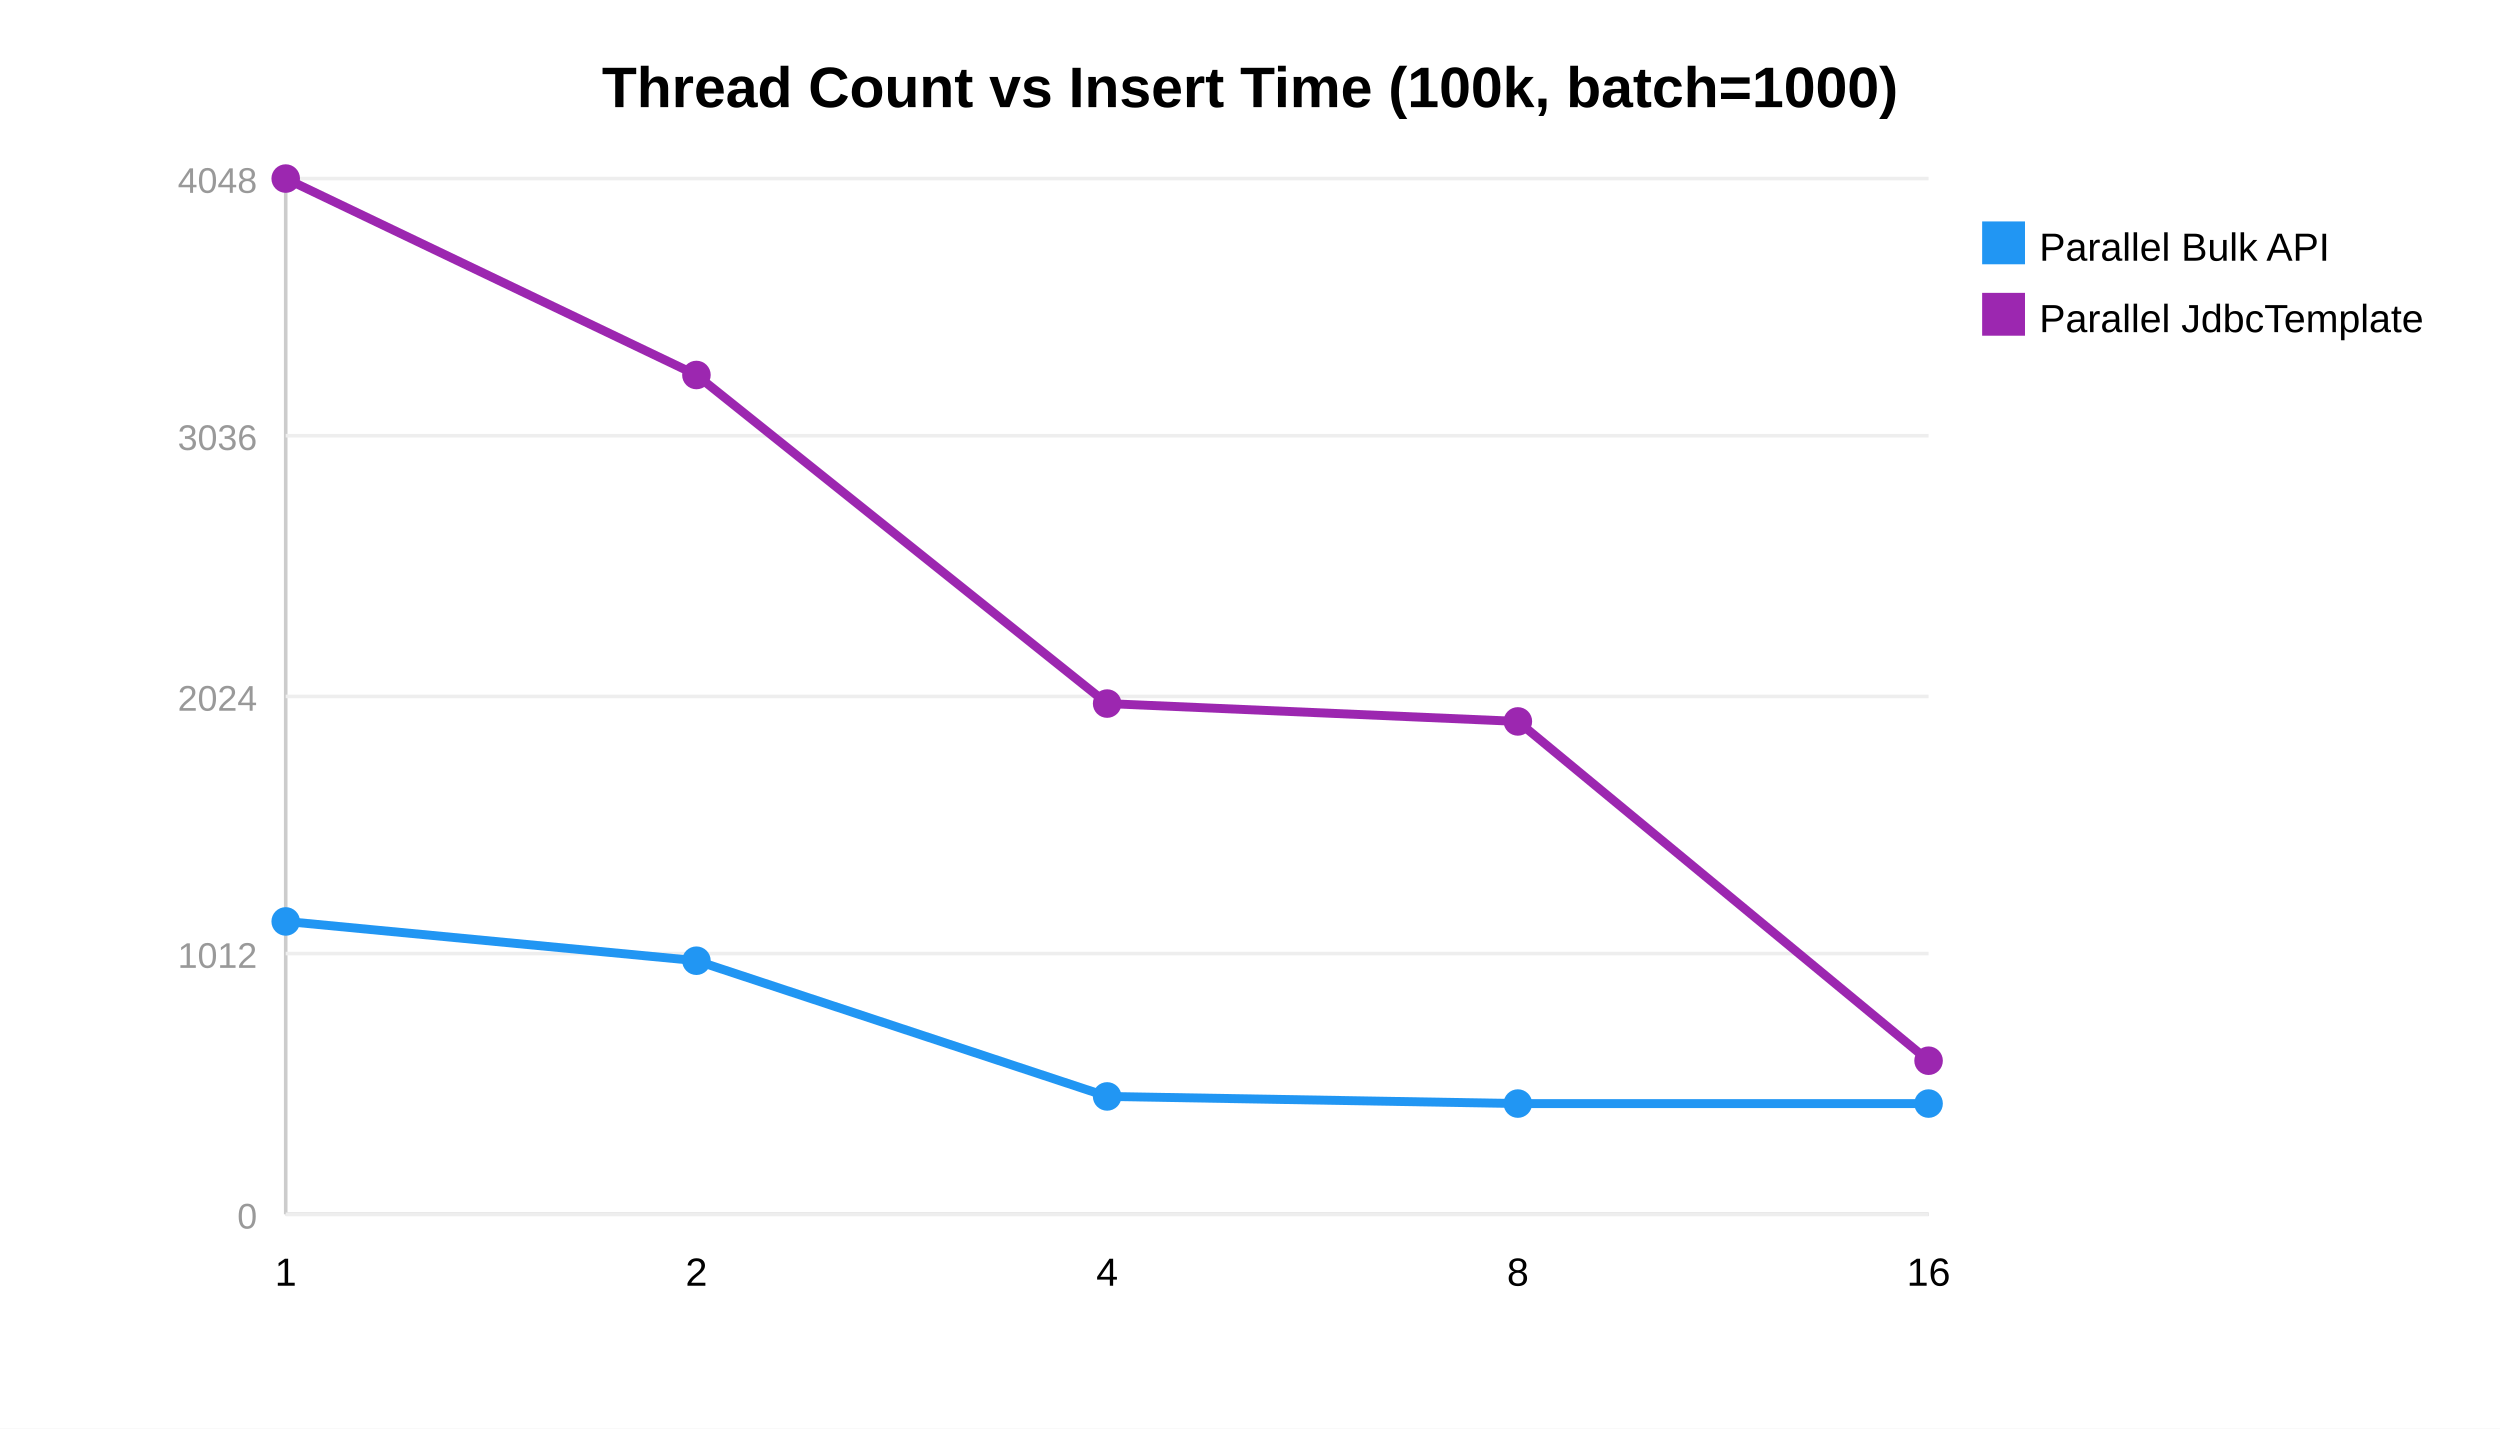
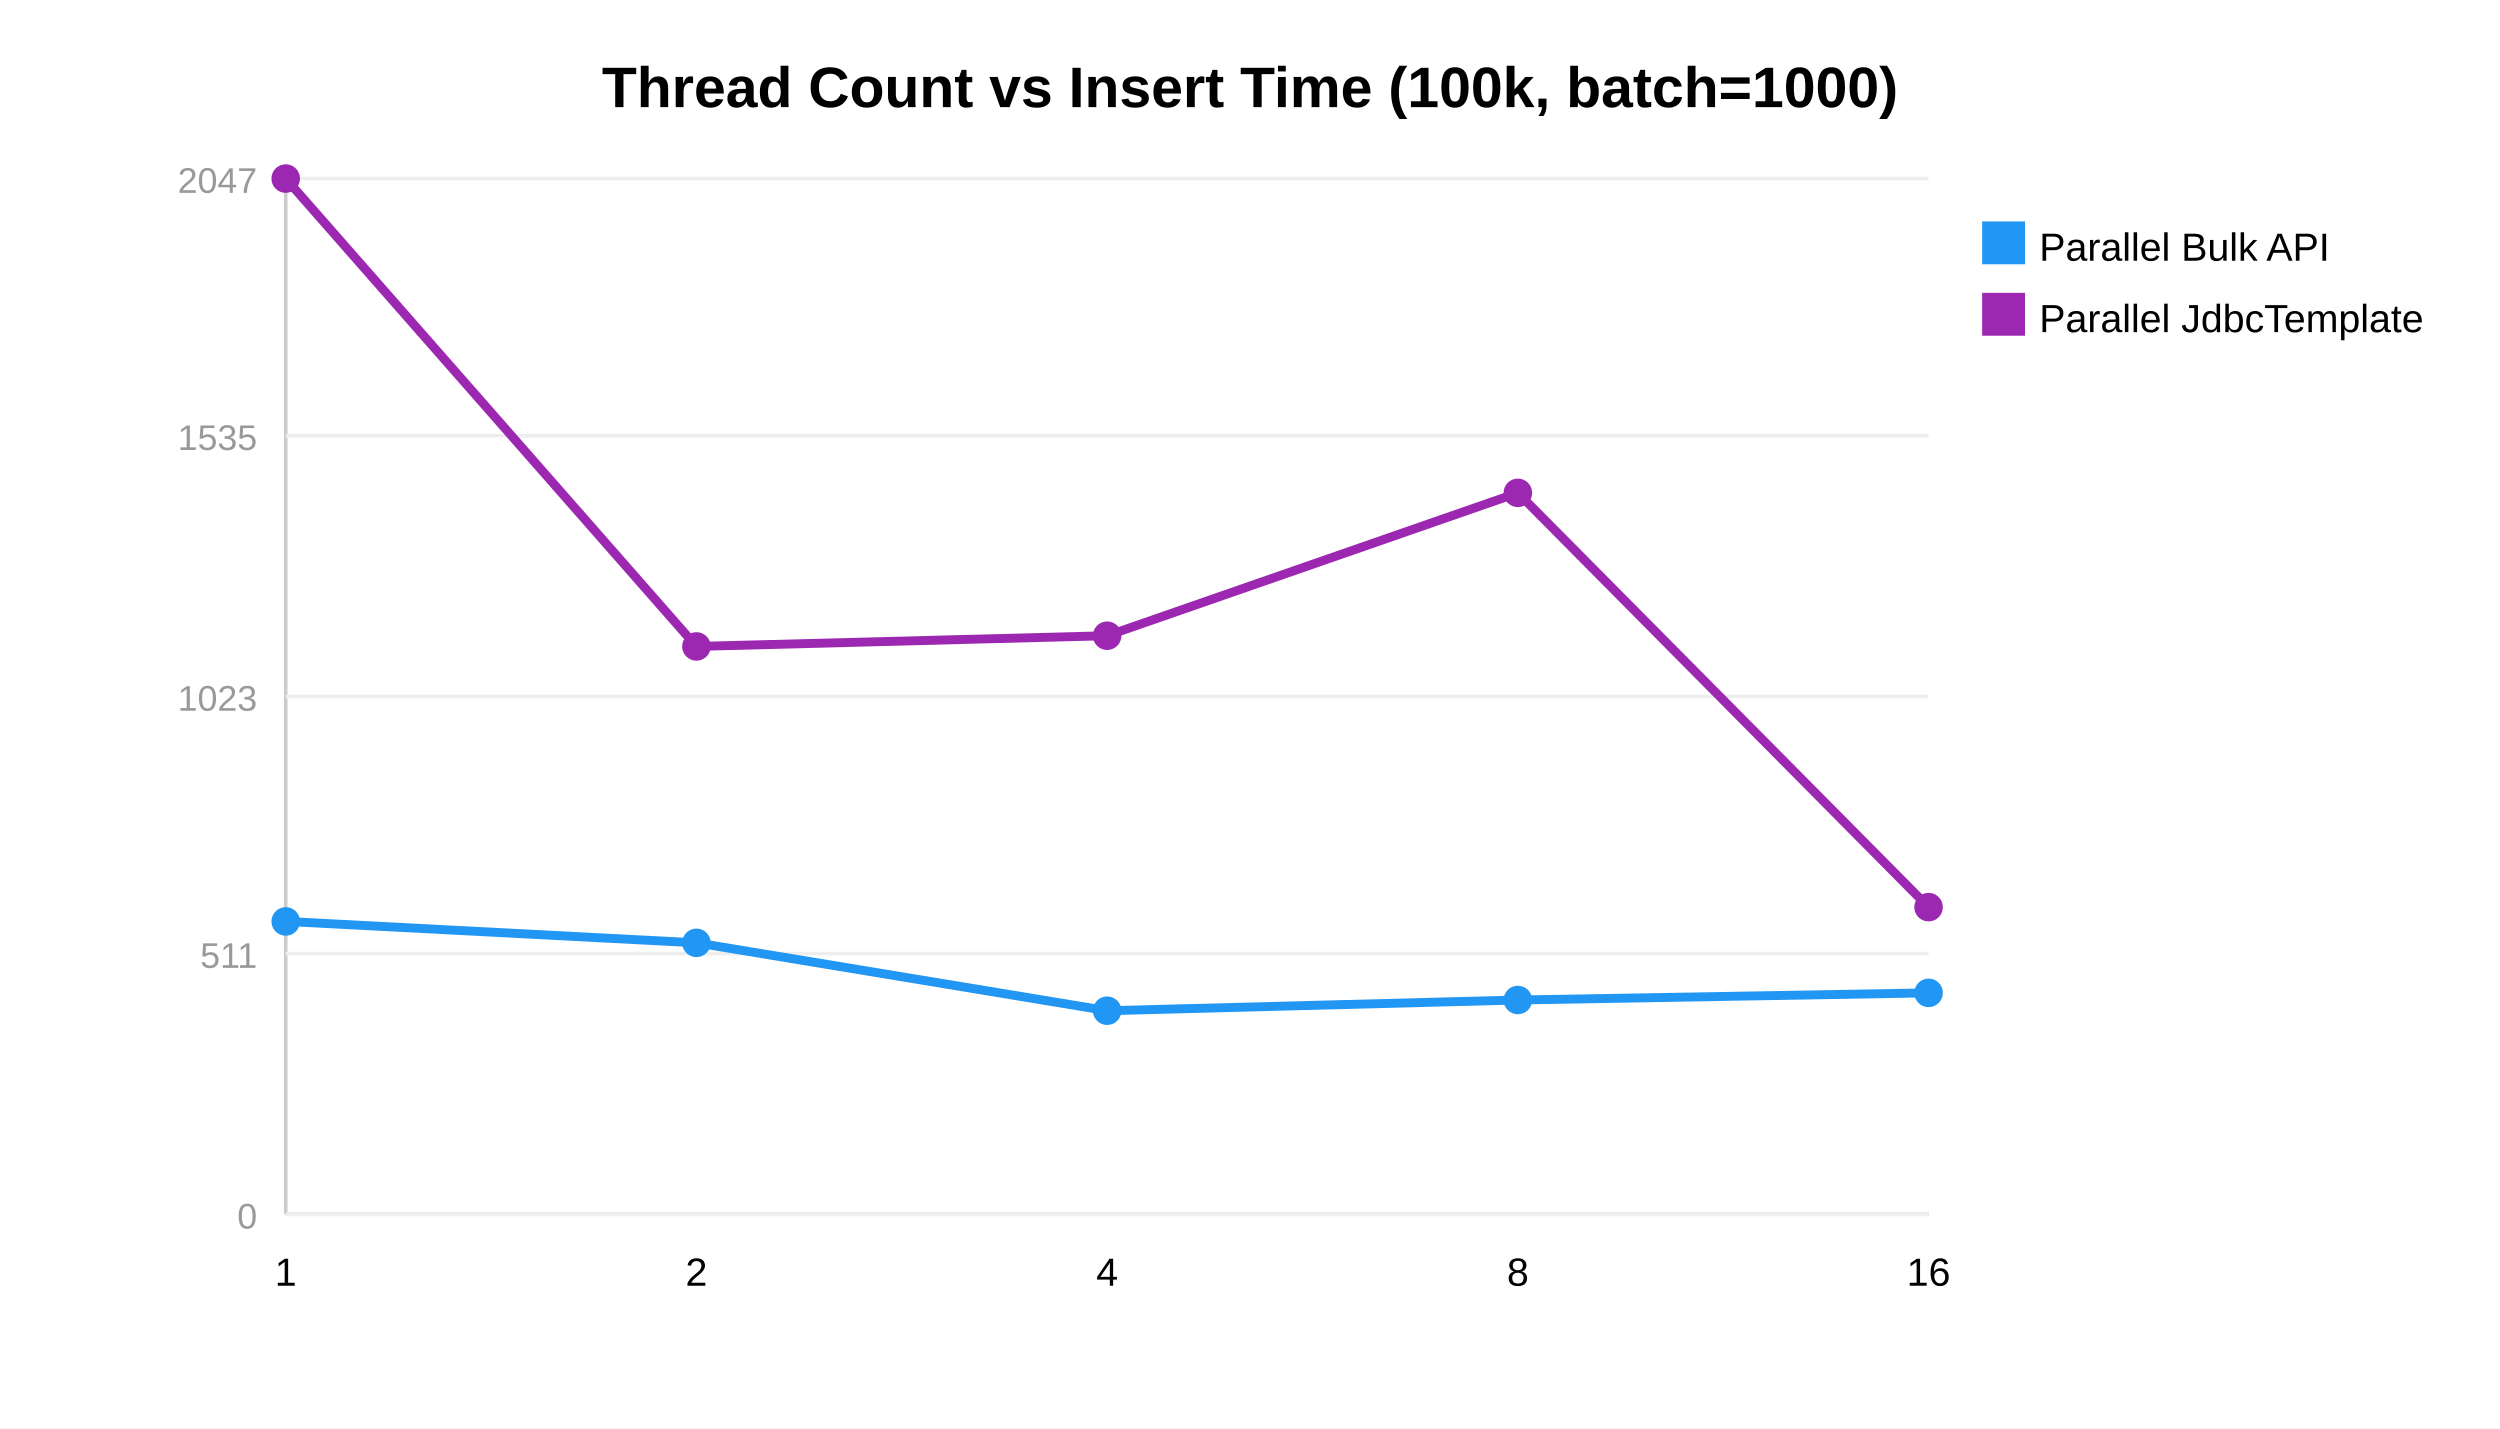
<svg xmlns="http://www.w3.org/2000/svg" width="700" height="400" font-family="Segoe UI, Arial, sans-serif">
  <rect width="700" height="400" fill="white" />
  <text x="350" y="30" text-anchor="middle" font-size="16" font-weight="bold">Thread Count vs Insert Time (100k, batch=1000)</text>
  <line x1="80" y1="50" x2="80" y2="340" stroke="#ccc" />
  <line x1="80" y1="340" x2="540" y2="340" stroke="#ccc" />
  <text x="80" y="360" text-anchor="middle" font-size="11">1</text>
  <text x="195" y="360" text-anchor="middle" font-size="11">2</text>
  <text x="310" y="360" text-anchor="middle" font-size="11">4</text>
  <text x="425" y="360" text-anchor="middle" font-size="11">8</text>
  <text x="540" y="360" text-anchor="middle" font-size="11">16</text>
  <line x1="80" y1="50" x2="540" y2="50" stroke="#eee" />
-   <text x="72" y="54" text-anchor="end" font-size="10" fill="#999">4048</text>
+   <text x="72" y="54" text-anchor="end" font-size="10" fill="#999">2047</text>
  <line x1="80" y1="122" x2="540" y2="122" stroke="#eee" />
-   <text x="72" y="126" text-anchor="end" font-size="10" fill="#999">3036</text>
+   <text x="72" y="126" text-anchor="end" font-size="10" fill="#999">1535</text>
  <line x1="80" y1="195" x2="540" y2="195" stroke="#eee" />
-   <text x="72" y="199" text-anchor="end" font-size="10" fill="#999">2024</text>
+   <text x="72" y="199" text-anchor="end" font-size="10" fill="#999">1023</text>
  <line x1="80" y1="267" x2="540" y2="267" stroke="#eee" />
-   <text x="72" y="271" text-anchor="end" font-size="10" fill="#999">1012</text>
+   <text x="72" y="271" text-anchor="end" font-size="10" fill="#999">511</text>
  <line x1="80" y1="340" x2="540" y2="340" stroke="#eee" />
  <text x="72" y="344" text-anchor="end" font-size="10" fill="#999">0</text>
-   <polyline points="80,258 195,269 310,307 425,309 540,309" fill="none" stroke="#2196F3" stroke-width="2.5" />
+   <polyline points="80,258 195,264 310,283 425,280 540,278" fill="none" stroke="#2196F3" stroke-width="2.5" />
  <circle cx="80" cy="258" r="4" fill="#2196F3" />
-   <circle cx="195" cy="269" r="4" fill="#2196F3" />
-   <circle cx="310" cy="307" r="4" fill="#2196F3" />
-   <circle cx="425" cy="309" r="4" fill="#2196F3" />
-   <circle cx="540" cy="309" r="4" fill="#2196F3" />
+   <circle cx="195" cy="264" r="4" fill="#2196F3" />
+   <circle cx="310" cy="283" r="4" fill="#2196F3" />
+   <circle cx="425" cy="280" r="4" fill="#2196F3" />
+   <circle cx="540" cy="278" r="4" fill="#2196F3" />
  <rect x="555" y="62" width="12" height="12" fill="#2196F3" />
  <text x="571" y="73" font-size="11">Parallel Bulk API</text>
-   <polyline points="80,50 195,105 310,197 425,202 540,297" fill="none" stroke="#9C27B0" stroke-width="2.5" />
+   <polyline points="80,50 195,181 310,178 425,138 540,254" fill="none" stroke="#9C27B0" stroke-width="2.5" />
  <circle cx="80" cy="50" r="4" fill="#9C27B0" />
-   <circle cx="195" cy="105" r="4" fill="#9C27B0" />
-   <circle cx="310" cy="197" r="4" fill="#9C27B0" />
-   <circle cx="425" cy="202" r="4" fill="#9C27B0" />
-   <circle cx="540" cy="297" r="4" fill="#9C27B0" />
+   <circle cx="195" cy="181" r="4" fill="#9C27B0" />
+   <circle cx="310" cy="178" r="4" fill="#9C27B0" />
+   <circle cx="425" cy="138" r="4" fill="#9C27B0" />
+   <circle cx="540" cy="254" r="4" fill="#9C27B0" />
  <rect x="555" y="82" width="12" height="12" fill="#9C27B0" />
  <text x="571" y="93" font-size="11">Parallel JdbcTemplate</text>
</svg>
